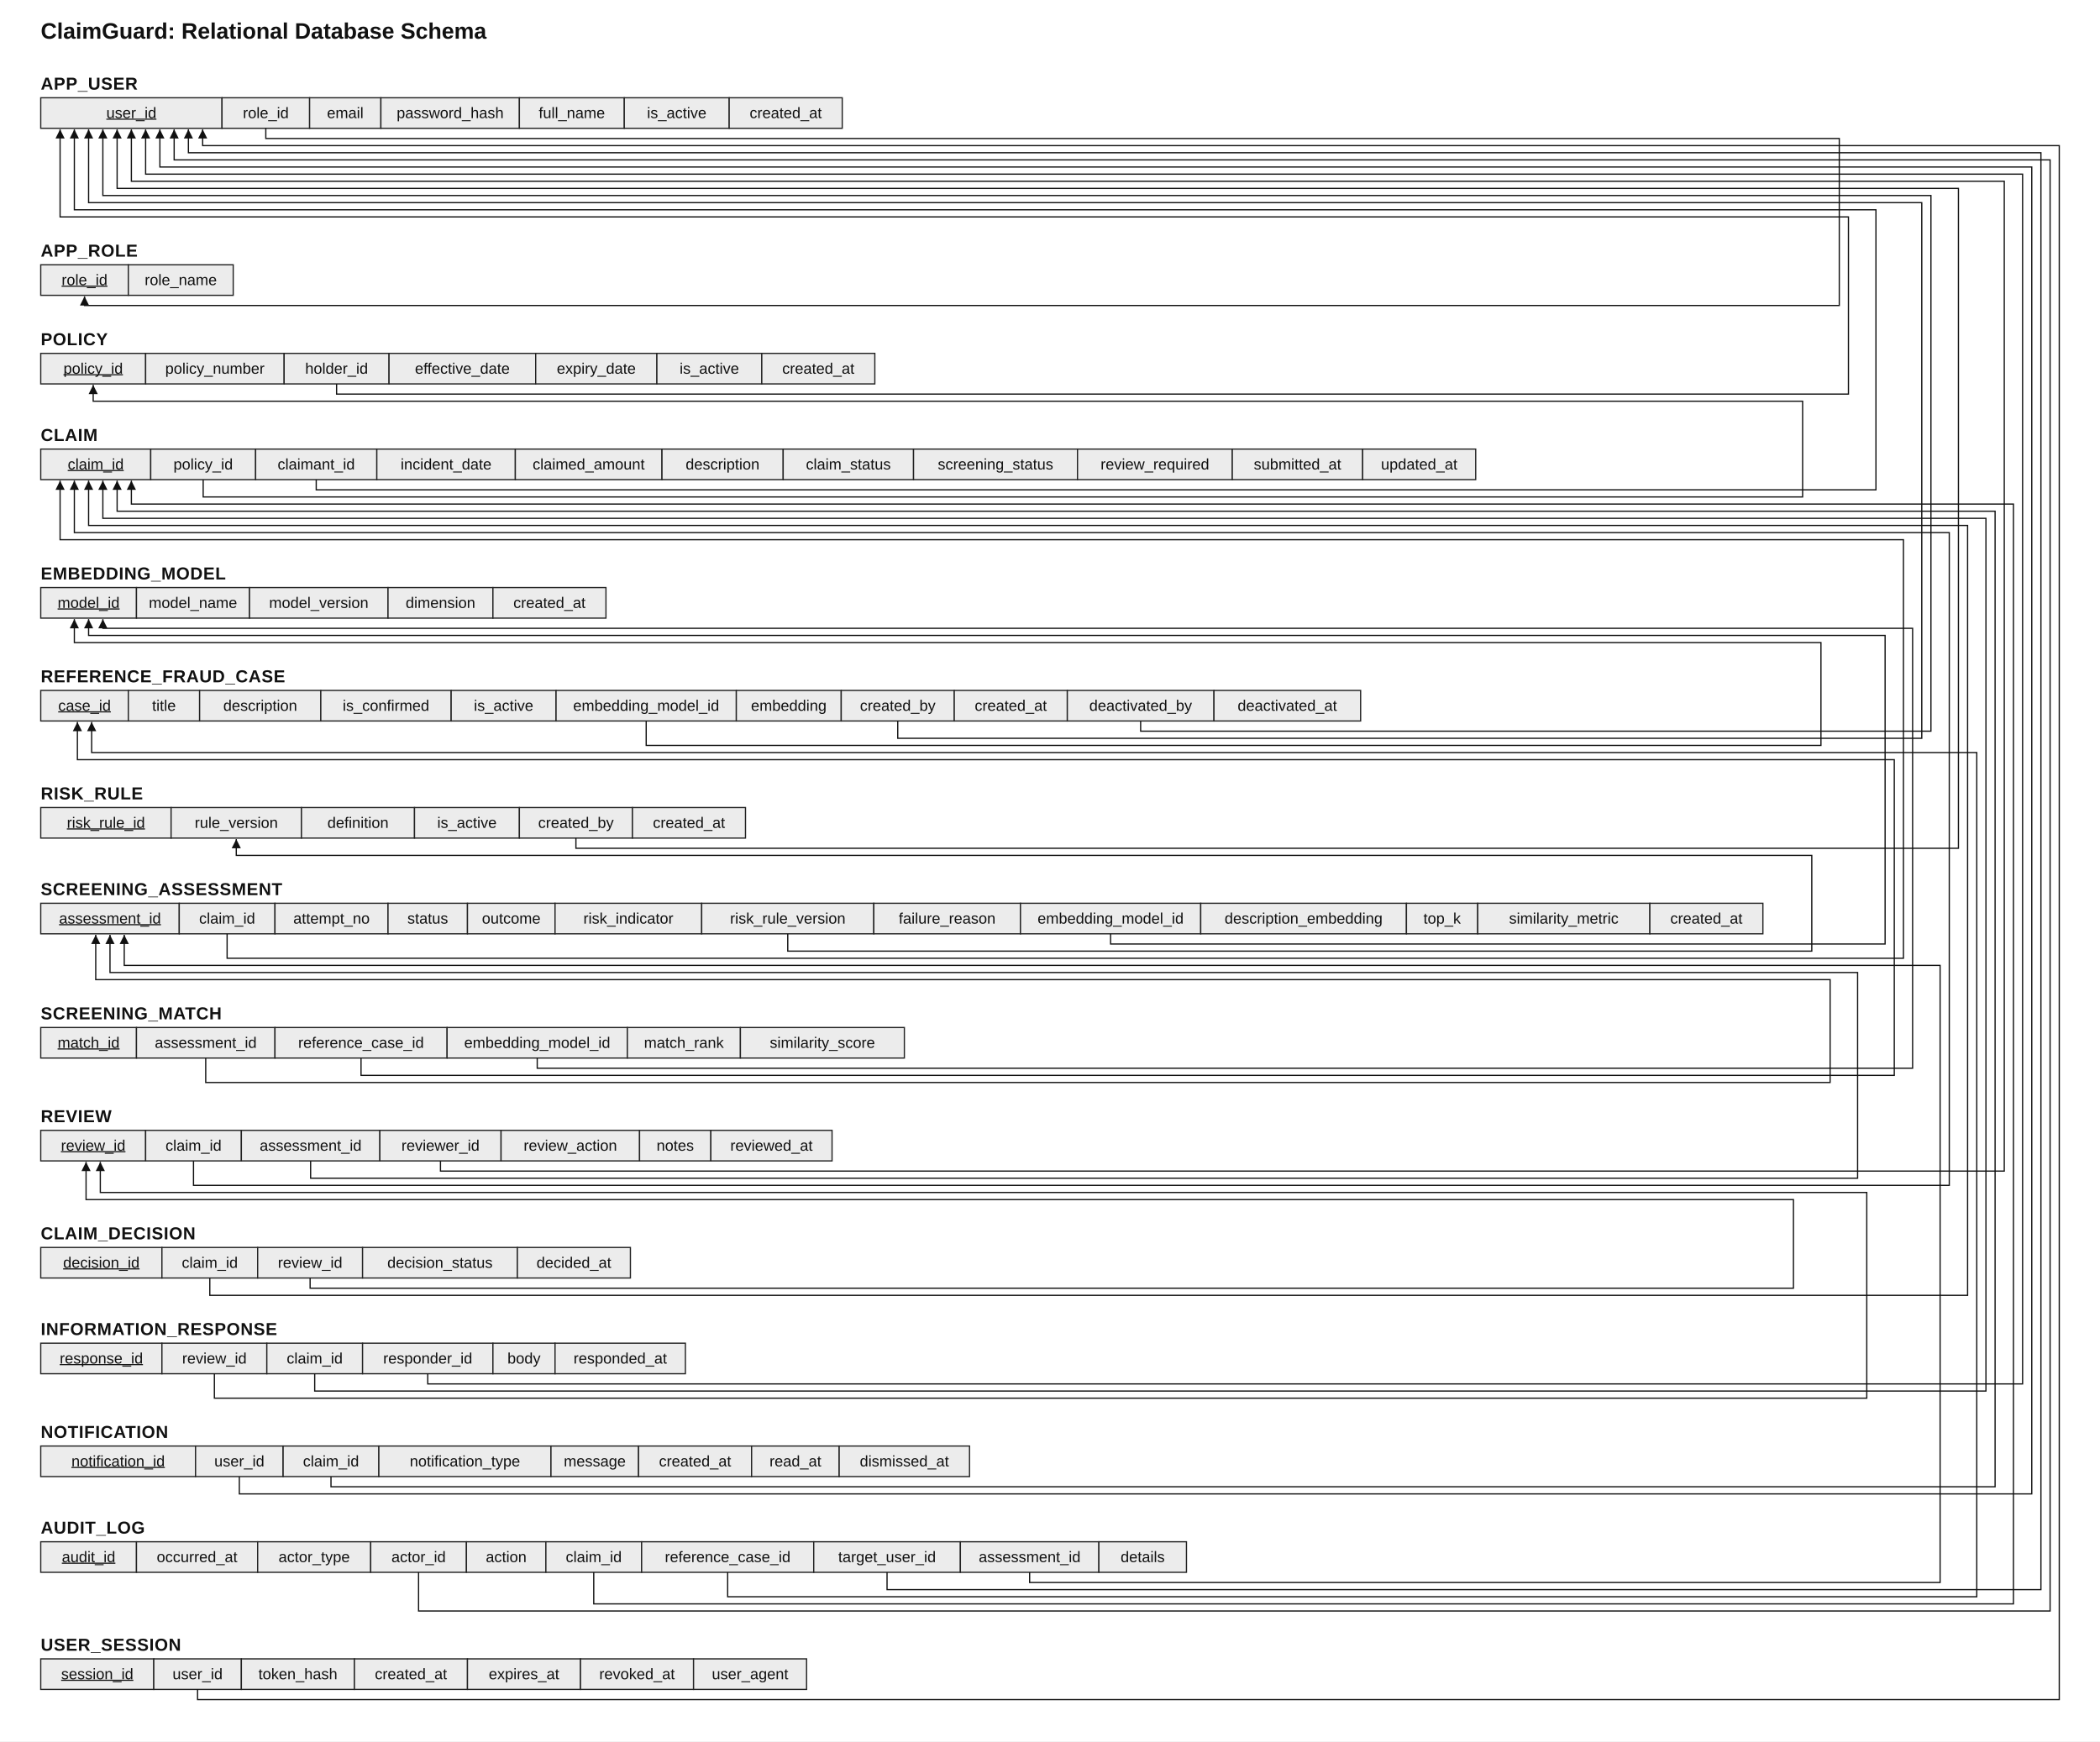
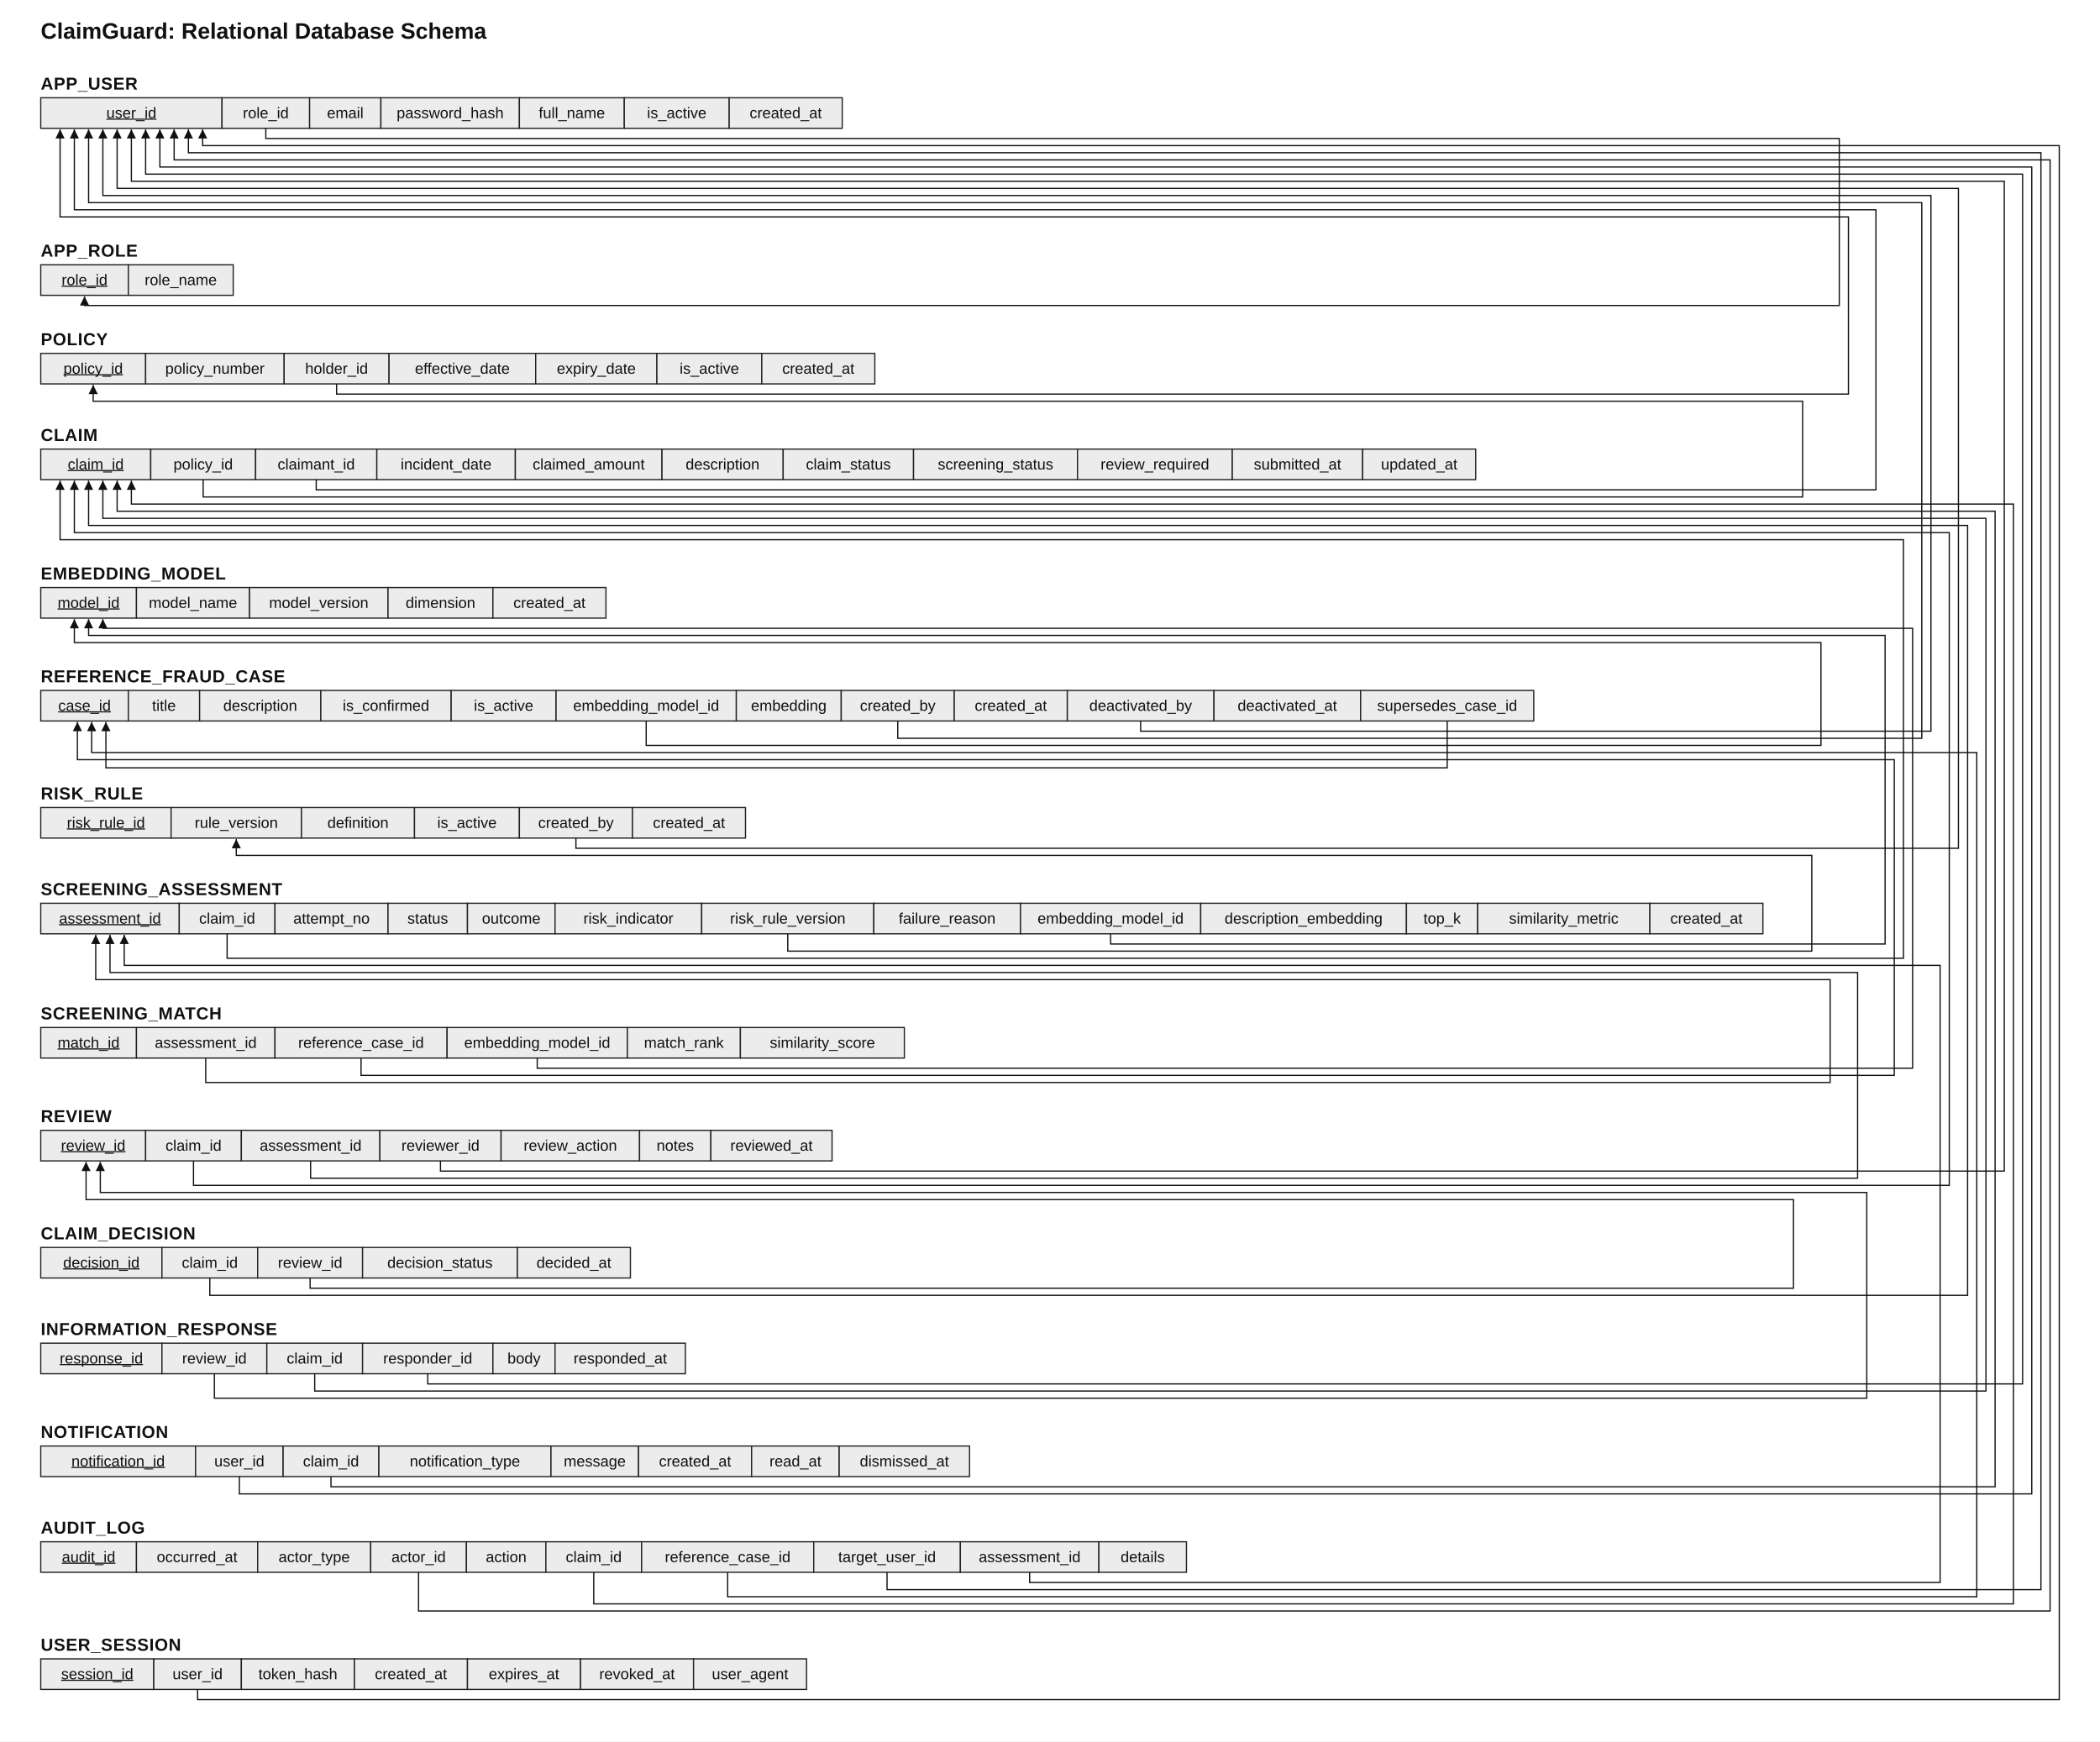
<svg xmlns="http://www.w3.org/2000/svg" width="2062" height="1710" viewBox="0 0 2062 1710" font-family="Arial, Helvetica, sans-serif">
  <defs>
    <marker id="ah" viewBox="0 0 10 10" refX="10" refY="5" markerWidth="9" markerHeight="11" orient="auto" markerUnits="userSpaceOnUse">
      <path d="M0,0 L10,5 L0,10 z" fill="#111" />
    </marker>
  </defs>
  <rect width="2062" height="1710" fill="#fff" />
  <text x="40" y="38" font-size="22" font-weight="bold" fill="#111">ClaimGuard: Relational Database Schema</text>
  <text x="40" y="88" font-size="17" font-weight="bold" fill="#111" letter-spacing="0.5">APP_USER</text>
  <rect x="40" y="96" width="178" height="30" fill="#ececec" stroke="#222" stroke-width="1.2" />
  <text x="129.0" y="116.0" font-size="15" text-anchor="middle" fill="#111" text-decoration="underline">user_id</text>
  <rect x="218" y="96" width="86" height="30" fill="#ececec" stroke="#222" stroke-width="1.2" />
  <text x="261.0" y="116.0" font-size="15" text-anchor="middle" fill="#111">role_id</text>
  <rect x="304" y="96" width="70" height="30" fill="#ececec" stroke="#222" stroke-width="1.2" />
  <text x="339.0" y="116.0" font-size="15" text-anchor="middle" fill="#111">email</text>
  <rect x="374" y="96" width="136" height="30" fill="#ececec" stroke="#222" stroke-width="1.2" />
  <text x="442.0" y="116.0" font-size="15" text-anchor="middle" fill="#111">password_hash</text>
  <rect x="510" y="96" width="103" height="30" fill="#ececec" stroke="#222" stroke-width="1.2" />
  <text x="561.5" y="116.0" font-size="15" text-anchor="middle" fill="#111">full_name</text>
  <rect x="613" y="96" width="103" height="30" fill="#ececec" stroke="#222" stroke-width="1.2" />
  <text x="664.5" y="116.0" font-size="15" text-anchor="middle" fill="#111">is_active</text>
  <rect x="716" y="96" width="111" height="30" fill="#ececec" stroke="#222" stroke-width="1.2" />
  <text x="771.5" y="116.0" font-size="15" text-anchor="middle" fill="#111">created_at</text>
  <text x="40" y="252" font-size="17" font-weight="bold" fill="#111" letter-spacing="0.5">APP_ROLE</text>
  <rect x="40" y="260" width="86" height="30" fill="#ececec" stroke="#222" stroke-width="1.2" />
  <text x="83.0" y="280.0" font-size="15" text-anchor="middle" fill="#111" text-decoration="underline">role_id</text>
  <rect x="126" y="260" width="103" height="30" fill="#ececec" stroke="#222" stroke-width="1.2" />
  <text x="177.5" y="280.0" font-size="15" text-anchor="middle" fill="#111">role_name</text>
  <text x="40" y="339" font-size="17" font-weight="bold" fill="#111" letter-spacing="0.5">POLICY</text>
  <rect x="40" y="347" width="103" height="30" fill="#ececec" stroke="#222" stroke-width="1.2" />
  <text x="91.5" y="367.0" font-size="15" text-anchor="middle" fill="#111" text-decoration="underline">policy_id</text>
  <rect x="143" y="347" width="136" height="30" fill="#ececec" stroke="#222" stroke-width="1.2" />
  <text x="211.0" y="367.0" font-size="15" text-anchor="middle" fill="#111">policy_number</text>
  <rect x="279" y="347" width="103" height="30" fill="#ececec" stroke="#222" stroke-width="1.2" />
  <text x="330.5" y="367.0" font-size="15" text-anchor="middle" fill="#111">holder_id</text>
  <rect x="382" y="347" width="144" height="30" fill="#ececec" stroke="#222" stroke-width="1.2" />
  <text x="454.0" y="367.0" font-size="15" text-anchor="middle" fill="#111">effective_date</text>
  <rect x="526" y="347" width="119" height="30" fill="#ececec" stroke="#222" stroke-width="1.2" />
  <text x="585.5" y="367.0" font-size="15" text-anchor="middle" fill="#111">expiry_date</text>
  <rect x="645" y="347" width="103" height="30" fill="#ececec" stroke="#222" stroke-width="1.2" />
  <text x="696.5" y="367.0" font-size="15" text-anchor="middle" fill="#111">is_active</text>
  <rect x="748" y="347" width="111" height="30" fill="#ececec" stroke="#222" stroke-width="1.2" />
  <text x="803.5" y="367.0" font-size="15" text-anchor="middle" fill="#111">created_at</text>
  <text x="40" y="433" font-size="17" font-weight="bold" fill="#111" letter-spacing="0.5">CLAIM</text>
  <rect x="40" y="441" width="108" height="30" fill="#ececec" stroke="#222" stroke-width="1.2" />
  <text x="94.0" y="461.0" font-size="15" text-anchor="middle" fill="#111" text-decoration="underline">claim_id</text>
  <rect x="148" y="441" width="103" height="30" fill="#ececec" stroke="#222" stroke-width="1.2" />
  <text x="199.5" y="461.0" font-size="15" text-anchor="middle" fill="#111">policy_id</text>
  <rect x="251" y="441" width="119" height="30" fill="#ececec" stroke="#222" stroke-width="1.2" />
  <text x="310.5" y="461.0" font-size="15" text-anchor="middle" fill="#111">claimant_id</text>
  <rect x="370" y="441" width="136" height="30" fill="#ececec" stroke="#222" stroke-width="1.2" />
  <text x="438.0" y="461.0" font-size="15" text-anchor="middle" fill="#111">incident_date</text>
  <rect x="506" y="441" width="144" height="30" fill="#ececec" stroke="#222" stroke-width="1.2" />
  <text x="578.0" y="461.0" font-size="15" text-anchor="middle" fill="#111">claimed_amount</text>
  <rect x="650" y="441" width="119" height="30" fill="#ececec" stroke="#222" stroke-width="1.2" />
  <text x="709.5" y="461.0" font-size="15" text-anchor="middle" fill="#111">description</text>
  <rect x="769" y="441" width="128" height="30" fill="#ececec" stroke="#222" stroke-width="1.2" />
  <text x="833.0" y="461.0" font-size="15" text-anchor="middle" fill="#111">claim_status</text>
  <rect x="897" y="441" width="161" height="30" fill="#ececec" stroke="#222" stroke-width="1.2" />
  <text x="977.5" y="461.0" font-size="15" text-anchor="middle" fill="#111">screening_status</text>
  <rect x="1058" y="441" width="152" height="30" fill="#ececec" stroke="#222" stroke-width="1.2" />
  <text x="1134.0" y="461.0" font-size="15" text-anchor="middle" fill="#111">review_required</text>
  <rect x="1210" y="441" width="128" height="30" fill="#ececec" stroke="#222" stroke-width="1.2" />
  <text x="1274.0" y="461.0" font-size="15" text-anchor="middle" fill="#111">submitted_at</text>
  <rect x="1338" y="441" width="111" height="30" fill="#ececec" stroke="#222" stroke-width="1.2" />
  <text x="1393.5" y="461.0" font-size="15" text-anchor="middle" fill="#111">updated_at</text>
  <text x="40" y="569" font-size="17" font-weight="bold" fill="#111" letter-spacing="0.5">EMBEDDING_MODEL</text>
  <rect x="40" y="577" width="94" height="30" fill="#ececec" stroke="#222" stroke-width="1.2" />
  <text x="87.0" y="597.0" font-size="15" text-anchor="middle" fill="#111" text-decoration="underline">model_id</text>
  <rect x="134" y="577" width="111" height="30" fill="#ececec" stroke="#222" stroke-width="1.2" />
  <text x="189.5" y="597.0" font-size="15" text-anchor="middle" fill="#111">model_name</text>
  <rect x="245" y="577" width="136" height="30" fill="#ececec" stroke="#222" stroke-width="1.2" />
  <text x="313.0" y="597.0" font-size="15" text-anchor="middle" fill="#111">model_version</text>
  <rect x="381" y="577" width="103" height="30" fill="#ececec" stroke="#222" stroke-width="1.2" />
  <text x="432.5" y="597.0" font-size="15" text-anchor="middle" fill="#111">dimension</text>
  <rect x="484" y="577" width="111" height="30" fill="#ececec" stroke="#222" stroke-width="1.2" />
  <text x="539.5" y="597.0" font-size="15" text-anchor="middle" fill="#111">created_at</text>
  <text x="40" y="670" font-size="17" font-weight="bold" fill="#111" letter-spacing="0.5">REFERENCE_FRAUD_CASE</text>
  <rect x="40" y="678" width="86" height="30" fill="#ececec" stroke="#222" stroke-width="1.2" />
  <text x="83.0" y="698.0" font-size="15" text-anchor="middle" fill="#111" text-decoration="underline">case_id</text>
  <rect x="126" y="678" width="70" height="30" fill="#ececec" stroke="#222" stroke-width="1.2" />
  <text x="161.0" y="698.0" font-size="15" text-anchor="middle" fill="#111">title</text>
  <rect x="196" y="678" width="119" height="30" fill="#ececec" stroke="#222" stroke-width="1.2" />
  <text x="255.5" y="698.0" font-size="15" text-anchor="middle" fill="#111">description</text>
  <rect x="315" y="678" width="128" height="30" fill="#ececec" stroke="#222" stroke-width="1.2" />
  <text x="379.0" y="698.0" font-size="15" text-anchor="middle" fill="#111">is_confirmed</text>
  <rect x="443" y="678" width="103" height="30" fill="#ececec" stroke="#222" stroke-width="1.2" />
  <text x="494.5" y="698.0" font-size="15" text-anchor="middle" fill="#111">is_active</text>
  <rect x="546" y="678" width="177" height="30" fill="#ececec" stroke="#222" stroke-width="1.2" />
  <text x="634.5" y="698.0" font-size="15" text-anchor="middle" fill="#111">embedding_model_id</text>
  <rect x="723" y="678" width="103" height="30" fill="#ececec" stroke="#222" stroke-width="1.2" />
  <text x="774.5" y="698.0" font-size="15" text-anchor="middle" fill="#111">embedding</text>
  <rect x="826" y="678" width="111" height="30" fill="#ececec" stroke="#222" stroke-width="1.2" />
  <text x="881.5" y="698.0" font-size="15" text-anchor="middle" fill="#111">created_by</text>
  <rect x="937" y="678" width="111" height="30" fill="#ececec" stroke="#222" stroke-width="1.2" />
  <text x="992.5" y="698.0" font-size="15" text-anchor="middle" fill="#111">created_at</text>
  <rect x="1048" y="678" width="144" height="30" fill="#ececec" stroke="#222" stroke-width="1.2" />
  <text x="1120.0" y="698.0" font-size="15" text-anchor="middle" fill="#111">deactivated_by</text>
  <rect x="1192" y="678" width="144" height="30" fill="#ececec" stroke="#222" stroke-width="1.2" />
  <text x="1264.0" y="698.0" font-size="15" text-anchor="middle" fill="#111">deactivated_at</text>
+   <rect x="1336" y="678" width="170" height="30" fill="#ececec" stroke="#222" stroke-width="1.2" />
+   <text x="1421.0" y="698.0" font-size="15" text-anchor="middle" fill="#111">supersedes_case_id</text>
  <text x="40" y="785" font-size="17" font-weight="bold" fill="#111" letter-spacing="0.5">RISK_RULE</text>
  <rect x="40" y="793" width="128" height="30" fill="#ececec" stroke="#222" stroke-width="1.2" />
  <text x="104.0" y="813.0" font-size="15" text-anchor="middle" fill="#111" text-decoration="underline">risk_rule_id</text>
  <rect x="168" y="793" width="128" height="30" fill="#ececec" stroke="#222" stroke-width="1.2" />
  <text x="232.0" y="813.0" font-size="15" text-anchor="middle" fill="#111">rule_version</text>
  <rect x="296" y="793" width="111" height="30" fill="#ececec" stroke="#222" stroke-width="1.2" />
  <text x="351.5" y="813.0" font-size="15" text-anchor="middle" fill="#111">definition</text>
  <rect x="407" y="793" width="103" height="30" fill="#ececec" stroke="#222" stroke-width="1.2" />
  <text x="458.5" y="813.0" font-size="15" text-anchor="middle" fill="#111">is_active</text>
  <rect x="510" y="793" width="111" height="30" fill="#ececec" stroke="#222" stroke-width="1.2" />
  <text x="565.5" y="813.0" font-size="15" text-anchor="middle" fill="#111">created_by</text>
  <rect x="621" y="793" width="111" height="30" fill="#ececec" stroke="#222" stroke-width="1.2" />
  <text x="676.5" y="813.0" font-size="15" text-anchor="middle" fill="#111">created_at</text>
  <text x="40" y="879" font-size="17" font-weight="bold" fill="#111" letter-spacing="0.5">SCREENING_ASSESSMENT</text>
  <rect x="40" y="887" width="136" height="30" fill="#ececec" stroke="#222" stroke-width="1.2" />
  <text x="108.0" y="907.0" font-size="15" text-anchor="middle" fill="#111" text-decoration="underline">assessment_id</text>
  <rect x="176" y="887" width="94" height="30" fill="#ececec" stroke="#222" stroke-width="1.2" />
  <text x="223.0" y="907.0" font-size="15" text-anchor="middle" fill="#111">claim_id</text>
  <rect x="270" y="887" width="111" height="30" fill="#ececec" stroke="#222" stroke-width="1.2" />
  <text x="325.5" y="907.0" font-size="15" text-anchor="middle" fill="#111">attempt_no</text>
  <rect x="381" y="887" width="78" height="30" fill="#ececec" stroke="#222" stroke-width="1.2" />
  <text x="420.0" y="907.0" font-size="15" text-anchor="middle" fill="#111">status</text>
  <rect x="459" y="887" width="86" height="30" fill="#ececec" stroke="#222" stroke-width="1.2" />
  <text x="502.0" y="907.0" font-size="15" text-anchor="middle" fill="#111">outcome</text>
  <rect x="545" y="887" width="144" height="30" fill="#ececec" stroke="#222" stroke-width="1.2" />
  <text x="617.0" y="907.0" font-size="15" text-anchor="middle" fill="#111">risk_indicator</text>
  <rect x="689" y="887" width="169" height="30" fill="#ececec" stroke="#222" stroke-width="1.2" />
  <text x="773.5" y="907.0" font-size="15" text-anchor="middle" fill="#111">risk_rule_version</text>
  <rect x="858" y="887" width="144" height="30" fill="#ececec" stroke="#222" stroke-width="1.2" />
  <text x="930.0" y="907.0" font-size="15" text-anchor="middle" fill="#111">failure_reason</text>
  <rect x="1002" y="887" width="177" height="30" fill="#ececec" stroke="#222" stroke-width="1.2" />
  <text x="1090.5" y="907.0" font-size="15" text-anchor="middle" fill="#111">embedding_model_id</text>
  <rect x="1179" y="887" width="202" height="30" fill="#ececec" stroke="#222" stroke-width="1.2" />
  <text x="1280.0" y="907.0" font-size="15" text-anchor="middle" fill="#111">description_embedding</text>
  <rect x="1381" y="887" width="70" height="30" fill="#ececec" stroke="#222" stroke-width="1.2" />
  <text x="1416.0" y="907.0" font-size="15" text-anchor="middle" fill="#111">top_k</text>
  <rect x="1451" y="887" width="169" height="30" fill="#ececec" stroke="#222" stroke-width="1.2" />
  <text x="1535.5" y="907.0" font-size="15" text-anchor="middle" fill="#111">similarity_metric</text>
  <rect x="1620" y="887" width="111" height="30" fill="#ececec" stroke="#222" stroke-width="1.2" />
  <text x="1675.5" y="907.0" font-size="15" text-anchor="middle" fill="#111">created_at</text>
  <text x="40" y="1001" font-size="17" font-weight="bold" fill="#111" letter-spacing="0.5">SCREENING_MATCH</text>
  <rect x="40" y="1009" width="94" height="30" fill="#ececec" stroke="#222" stroke-width="1.2" />
  <text x="87.0" y="1029.0" font-size="15" text-anchor="middle" fill="#111" text-decoration="underline">match_id</text>
  <rect x="134" y="1009" width="136" height="30" fill="#ececec" stroke="#222" stroke-width="1.2" />
  <text x="202.0" y="1029.0" font-size="15" text-anchor="middle" fill="#111">assessment_id</text>
  <rect x="270" y="1009" width="169" height="30" fill="#ececec" stroke="#222" stroke-width="1.2" />
  <text x="354.5" y="1029.0" font-size="15" text-anchor="middle" fill="#111">reference_case_id</text>
  <rect x="439" y="1009" width="177" height="30" fill="#ececec" stroke="#222" stroke-width="1.2" />
  <text x="527.5" y="1029.0" font-size="15" text-anchor="middle" fill="#111">embedding_model_id</text>
  <rect x="616" y="1009" width="111" height="30" fill="#ececec" stroke="#222" stroke-width="1.2" />
  <text x="671.5" y="1029.0" font-size="15" text-anchor="middle" fill="#111">match_rank</text>
  <rect x="727" y="1009" width="161" height="30" fill="#ececec" stroke="#222" stroke-width="1.2" />
  <text x="807.5" y="1029.0" font-size="15" text-anchor="middle" fill="#111">similarity_score</text>
  <text x="40" y="1102" font-size="17" font-weight="bold" fill="#111" letter-spacing="0.5">REVIEW</text>
  <rect x="40" y="1110" width="103" height="30" fill="#ececec" stroke="#222" stroke-width="1.2" />
  <text x="91.5" y="1130.0" font-size="15" text-anchor="middle" fill="#111" text-decoration="underline">review_id</text>
  <rect x="143" y="1110" width="94" height="30" fill="#ececec" stroke="#222" stroke-width="1.2" />
  <text x="190.0" y="1130.0" font-size="15" text-anchor="middle" fill="#111">claim_id</text>
  <rect x="237" y="1110" width="136" height="30" fill="#ececec" stroke="#222" stroke-width="1.2" />
  <text x="305.0" y="1130.0" font-size="15" text-anchor="middle" fill="#111">assessment_id</text>
  <rect x="373" y="1110" width="119" height="30" fill="#ececec" stroke="#222" stroke-width="1.2" />
  <text x="432.5" y="1130.0" font-size="15" text-anchor="middle" fill="#111">reviewer_id</text>
  <rect x="492" y="1110" width="136" height="30" fill="#ececec" stroke="#222" stroke-width="1.2" />
  <text x="560.0" y="1130.0" font-size="15" text-anchor="middle" fill="#111">review_action</text>
  <rect x="628" y="1110" width="70" height="30" fill="#ececec" stroke="#222" stroke-width="1.2" />
  <text x="663.0" y="1130.0" font-size="15" text-anchor="middle" fill="#111">notes</text>
  <rect x="698" y="1110" width="119" height="30" fill="#ececec" stroke="#222" stroke-width="1.2" />
  <text x="757.5" y="1130.0" font-size="15" text-anchor="middle" fill="#111">reviewed_at</text>
  <text x="40" y="1217" font-size="17" font-weight="bold" fill="#111" letter-spacing="0.5">CLAIM_DECISION</text>
  <rect x="40" y="1225" width="119" height="30" fill="#ececec" stroke="#222" stroke-width="1.2" />
  <text x="99.5" y="1245.0" font-size="15" text-anchor="middle" fill="#111" text-decoration="underline">decision_id</text>
  <rect x="159" y="1225" width="94" height="30" fill="#ececec" stroke="#222" stroke-width="1.2" />
  <text x="206.0" y="1245.0" font-size="15" text-anchor="middle" fill="#111">claim_id</text>
  <rect x="253" y="1225" width="103" height="30" fill="#ececec" stroke="#222" stroke-width="1.2" />
  <text x="304.5" y="1245.0" font-size="15" text-anchor="middle" fill="#111">review_id</text>
  <rect x="356" y="1225" width="152" height="30" fill="#ececec" stroke="#222" stroke-width="1.2" />
  <text x="432.0" y="1245.0" font-size="15" text-anchor="middle" fill="#111">decision_status</text>
  <rect x="508" y="1225" width="111" height="30" fill="#ececec" stroke="#222" stroke-width="1.2" />
  <text x="563.5" y="1245.0" font-size="15" text-anchor="middle" fill="#111">decided_at</text>
  <text x="40" y="1311" font-size="17" font-weight="bold" fill="#111" letter-spacing="0.5">INFORMATION_RESPONSE</text>
  <rect x="40" y="1319" width="119" height="30" fill="#ececec" stroke="#222" stroke-width="1.2" />
  <text x="99.5" y="1339.0" font-size="15" text-anchor="middle" fill="#111" text-decoration="underline">response_id</text>
  <rect x="159" y="1319" width="103" height="30" fill="#ececec" stroke="#222" stroke-width="1.2" />
  <text x="210.5" y="1339.0" font-size="15" text-anchor="middle" fill="#111">review_id</text>
  <rect x="262" y="1319" width="94" height="30" fill="#ececec" stroke="#222" stroke-width="1.2" />
  <text x="309.0" y="1339.0" font-size="15" text-anchor="middle" fill="#111">claim_id</text>
  <rect x="356" y="1319" width="128" height="30" fill="#ececec" stroke="#222" stroke-width="1.2" />
  <text x="420.0" y="1339.0" font-size="15" text-anchor="middle" fill="#111">responder_id</text>
  <rect x="484" y="1319" width="61" height="30" fill="#ececec" stroke="#222" stroke-width="1.2" />
  <text x="514.5" y="1339.0" font-size="15" text-anchor="middle" fill="#111">body</text>
  <rect x="545" y="1319" width="128" height="30" fill="#ececec" stroke="#222" stroke-width="1.2" />
  <text x="609.0" y="1339.0" font-size="15" text-anchor="middle" fill="#111">responded_at</text>
  <text x="40" y="1412" font-size="17" font-weight="bold" fill="#111" letter-spacing="0.5">NOTIFICATION</text>
  <rect x="40" y="1420" width="152" height="30" fill="#ececec" stroke="#222" stroke-width="1.2" />
  <text x="116.0" y="1440.0" font-size="15" text-anchor="middle" fill="#111" text-decoration="underline">notification_id</text>
  <rect x="192" y="1420" width="86" height="30" fill="#ececec" stroke="#222" stroke-width="1.2" />
  <text x="235.0" y="1440.0" font-size="15" text-anchor="middle" fill="#111">user_id</text>
  <rect x="278" y="1420" width="94" height="30" fill="#ececec" stroke="#222" stroke-width="1.2" />
  <text x="325.0" y="1440.0" font-size="15" text-anchor="middle" fill="#111">claim_id</text>
  <rect x="372" y="1420" width="169" height="30" fill="#ececec" stroke="#222" stroke-width="1.2" />
  <text x="456.5" y="1440.0" font-size="15" text-anchor="middle" fill="#111">notification_type</text>
  <rect x="541" y="1420" width="86" height="30" fill="#ececec" stroke="#222" stroke-width="1.2" />
  <text x="584.0" y="1440.0" font-size="15" text-anchor="middle" fill="#111">message</text>
  <rect x="627" y="1420" width="111" height="30" fill="#ececec" stroke="#222" stroke-width="1.2" />
  <text x="682.5" y="1440.0" font-size="15" text-anchor="middle" fill="#111">created_at</text>
  <rect x="738" y="1420" width="86" height="30" fill="#ececec" stroke="#222" stroke-width="1.2" />
  <text x="781.0" y="1440.0" font-size="15" text-anchor="middle" fill="#111">read_at</text>
  <rect x="824" y="1420" width="128" height="30" fill="#ececec" stroke="#222" stroke-width="1.2" />
  <text x="888.0" y="1440.0" font-size="15" text-anchor="middle" fill="#111">dismissed_at</text>
  <text x="40" y="1506" font-size="17" font-weight="bold" fill="#111" letter-spacing="0.5">AUDIT_LOG</text>
  <rect x="40" y="1514" width="94" height="30" fill="#ececec" stroke="#222" stroke-width="1.2" />
  <text x="87.0" y="1534.0" font-size="15" text-anchor="middle" fill="#111" text-decoration="underline">audit_id</text>
  <rect x="134" y="1514" width="119" height="30" fill="#ececec" stroke="#222" stroke-width="1.2" />
  <text x="193.5" y="1534.0" font-size="15" text-anchor="middle" fill="#111">occurred_at</text>
  <rect x="253" y="1514" width="111" height="30" fill="#ececec" stroke="#222" stroke-width="1.2" />
  <text x="308.5" y="1534.0" font-size="15" text-anchor="middle" fill="#111">actor_type</text>
  <rect x="364" y="1514" width="94" height="30" fill="#ececec" stroke="#222" stroke-width="1.2" />
  <text x="411.0" y="1534.0" font-size="15" text-anchor="middle" fill="#111">actor_id</text>
  <rect x="458" y="1514" width="78" height="30" fill="#ececec" stroke="#222" stroke-width="1.2" />
  <text x="497.0" y="1534.0" font-size="15" text-anchor="middle" fill="#111">action</text>
  <rect x="536" y="1514" width="94" height="30" fill="#ececec" stroke="#222" stroke-width="1.2" />
  <text x="583.0" y="1534.0" font-size="15" text-anchor="middle" fill="#111">claim_id</text>
  <rect x="630" y="1514" width="169" height="30" fill="#ececec" stroke="#222" stroke-width="1.2" />
  <text x="714.5" y="1534.0" font-size="15" text-anchor="middle" fill="#111">reference_case_id</text>
  <rect x="799" y="1514" width="144" height="30" fill="#ececec" stroke="#222" stroke-width="1.2" />
  <text x="871.0" y="1534.0" font-size="15" text-anchor="middle" fill="#111">target_user_id</text>
  <rect x="943" y="1514" width="136" height="30" fill="#ececec" stroke="#222" stroke-width="1.2" />
  <text x="1011.0" y="1534.0" font-size="15" text-anchor="middle" fill="#111">assessment_id</text>
  <rect x="1079" y="1514" width="86" height="30" fill="#ececec" stroke="#222" stroke-width="1.2" />
  <text x="1122.0" y="1534.0" font-size="15" text-anchor="middle" fill="#111">details</text>
  <text x="40" y="1621" font-size="17" font-weight="bold" fill="#111" letter-spacing="0.5">USER_SESSION</text>
  <rect x="40" y="1629" width="111" height="30" fill="#ececec" stroke="#222" stroke-width="1.2" />
  <text x="95.5" y="1649.0" font-size="15" text-anchor="middle" fill="#111" text-decoration="underline">session_id</text>
  <rect x="151" y="1629" width="86" height="30" fill="#ececec" stroke="#222" stroke-width="1.2" />
  <text x="194.0" y="1649.0" font-size="15" text-anchor="middle" fill="#111">user_id</text>
  <rect x="237" y="1629" width="111" height="30" fill="#ececec" stroke="#222" stroke-width="1.2" />
  <text x="292.5" y="1649.0" font-size="15" text-anchor="middle" fill="#111">token_hash</text>
  <rect x="348" y="1629" width="111" height="30" fill="#ececec" stroke="#222" stroke-width="1.2" />
  <text x="403.5" y="1649.0" font-size="15" text-anchor="middle" fill="#111">created_at</text>
  <rect x="459" y="1629" width="111" height="30" fill="#ececec" stroke="#222" stroke-width="1.2" />
  <text x="514.5" y="1649.0" font-size="15" text-anchor="middle" fill="#111">expires_at</text>
  <rect x="570" y="1629" width="111" height="30" fill="#ececec" stroke="#222" stroke-width="1.2" />
  <text x="625.5" y="1649.0" font-size="15" text-anchor="middle" fill="#111">revoked_at</text>
  <rect x="681" y="1629" width="111" height="30" fill="#ececec" stroke="#222" stroke-width="1.2" />
  <text x="736.5" y="1649.0" font-size="15" text-anchor="middle" fill="#111">user_agent</text>
  <path d="M261.0,126.0 L261.0,136.0 L1806.0,136.0 L1806.0,300.0 L83.0,300.0 L83.0,291.0" fill="none" stroke="#111" stroke-width="1.2" marker-end="url(#ah)" />
  <path d="M330.5,377.0 L330.5,387.0 L1815.0,387.0 L1815.0,213.0 L59.0,213.0 L59.0,127.0" fill="none" stroke="#111" stroke-width="1.2" marker-end="url(#ah)" />
  <path d="M199.5,471.0 L199.5,488.0 L1770.0,488.0 L1770.0,394.0 L91.5,394.0 L91.5,378.0" fill="none" stroke="#111" stroke-width="1.2" marker-end="url(#ah)" />
  <path d="M310.5,471.0 L310.5,481.0 L1842.0,481.0 L1842.0,206.0 L73.0,206.0 L73.0,127.0" fill="none" stroke="#111" stroke-width="1.2" marker-end="url(#ah)" />
  <path d="M634.5,708.0 L634.5,732.0 L1788.0,732.0 L1788.0,631.0 L73.0,631.0 L73.0,608.0" fill="none" stroke="#111" stroke-width="1.2" marker-end="url(#ah)" />
  <path d="M881.5,708.0 L881.5,725.0 L1887.0,725.0 L1887.0,199.0 L87.0,199.0 L87.0,127.0" fill="none" stroke="#111" stroke-width="1.2" marker-end="url(#ah)" />
  <path d="M1120.0,708.0 L1120.0,718.0 L1896.0,718.0 L1896.0,192.0 L101.0,192.0 L101.0,127.0" fill="none" stroke="#111" stroke-width="1.2" marker-end="url(#ah)" />
  <path d="M565.5,823.0 L565.5,833.0 L1923.0,833.0 L1923.0,185.0 L115.0,185.0 L115.0,127.0" fill="none" stroke="#111" stroke-width="1.2" marker-end="url(#ah)" />
  <path d="M223.0,917.0 L223.0,941.0 L1869.0,941.0 L1869.0,530.0 L59.0,530.0 L59.0,472.0" fill="none" stroke="#111" stroke-width="1.2" marker-end="url(#ah)" />
  <path d="M773.5,917.0 L773.5,934.0 L1779.0,934.0 L1779.0,840.0 L232.0,840.0 L232.0,824.0" fill="none" stroke="#111" stroke-width="1.2" marker-end="url(#ah)" />
  <path d="M1090.5,917.0 L1090.5,927.0 L1851.0,927.0 L1851.0,624.0 L87.0,624.0 L87.0,608.0" fill="none" stroke="#111" stroke-width="1.2" marker-end="url(#ah)" />
  <path d="M202.0,1039.0 L202.0,1063.0 L1797.0,1063.0 L1797.0,962.0 L94.0,962.0 L94.0,918.0" fill="none" stroke="#111" stroke-width="1.2" marker-end="url(#ah)" />
  <path d="M354.5,1039.0 L354.5,1056.0 L1860.0,1056.0 L1860.0,746.0 L76.0,746.0 L76.0,709.0" fill="none" stroke="#111" stroke-width="1.2" marker-end="url(#ah)" />
  <path d="M527.5,1039.0 L527.5,1049.0 L1878.0,1049.0 L1878.0,617.0 L101.0,617.0 L101.0,608.0" fill="none" stroke="#111" stroke-width="1.2" marker-end="url(#ah)" />
  <path d="M190.0,1140.0 L190.0,1164.0 L1914.0,1164.0 L1914.0,523.0 L73.0,523.0 L73.0,472.0" fill="none" stroke="#111" stroke-width="1.2" marker-end="url(#ah)" />
  <path d="M305.0,1140.0 L305.0,1157.0 L1824.0,1157.0 L1824.0,955.0 L108.0,955.0 L108.0,918.0" fill="none" stroke="#111" stroke-width="1.2" marker-end="url(#ah)" />
  <path d="M432.5,1140.0 L432.5,1150.0 L1968.0,1150.0 L1968.0,178.0 L129.0,178.0 L129.0,127.0" fill="none" stroke="#111" stroke-width="1.2" marker-end="url(#ah)" />
  <path d="M206.0,1255.0 L206.0,1272.0 L1932.0,1272.0 L1932.0,516.0 L87.0,516.0 L87.0,472.0" fill="none" stroke="#111" stroke-width="1.2" marker-end="url(#ah)" />
  <path d="M304.5,1255.0 L304.5,1265.0 L1761.0,1265.0 L1761.0,1178.0 L84.5,1178.0 L84.5,1141.0" fill="none" stroke="#111" stroke-width="1.2" marker-end="url(#ah)" />
  <path d="M210.5,1349.0 L210.5,1373.0 L1833.0,1373.0 L1833.0,1171.0 L98.5,1171.0 L98.5,1141.0" fill="none" stroke="#111" stroke-width="1.2" marker-end="url(#ah)" />
  <path d="M309.0,1349.0 L309.0,1366.0 L1950.0,1366.0 L1950.0,509.0 L101.0,509.0 L101.0,472.0" fill="none" stroke="#111" stroke-width="1.2" marker-end="url(#ah)" />
  <path d="M420.0,1349.0 L420.0,1359.0 L1986.0,1359.0 L1986.0,171.0 L143.0,171.0 L143.0,127.0" fill="none" stroke="#111" stroke-width="1.2" marker-end="url(#ah)" />
  <path d="M235.0,1450.0 L235.0,1467.0 L1995.0,1467.0 L1995.0,164.0 L157.0,164.0 L157.0,127.0" fill="none" stroke="#111" stroke-width="1.2" marker-end="url(#ah)" />
  <path d="M325.0,1450.0 L325.0,1460.0 L1959.0,1460.0 L1959.0,502.0 L115.0,502.0 L115.0,472.0" fill="none" stroke="#111" stroke-width="1.2" marker-end="url(#ah)" />
  <path d="M411.0,1544.0 L411.0,1582.0 L2013.0,1582.0 L2013.0,157.0 L171.0,157.0 L171.0,127.0" fill="none" stroke="#111" stroke-width="1.2" marker-end="url(#ah)" />
  <path d="M583.0,1544.0 L583.0,1575.0 L1977.0,1575.0 L1977.0,495.0 L129.0,495.0 L129.0,472.0" fill="none" stroke="#111" stroke-width="1.2" marker-end="url(#ah)" />
  <path d="M714.5,1544.0 L714.5,1568.0 L1941.0,1568.0 L1941.0,739.0 L90.0,739.0 L90.0,709.0" fill="none" stroke="#111" stroke-width="1.2" marker-end="url(#ah)" />
  <path d="M871.0,1544.0 L871.0,1561.0 L2004.0,1561.0 L2004.0,150.0 L185.0,150.0 L185.0,127.0" fill="none" stroke="#111" stroke-width="1.2" marker-end="url(#ah)" />
  <path d="M1011.0,1544.0 L1011.0,1554.0 L1905.0,1554.0 L1905.0,948.0 L122.0,948.0 L122.0,918.0" fill="none" stroke="#111" stroke-width="1.2" marker-end="url(#ah)" />
  <path d="M194.0,1659.0 L194.0,1669.0 L2022.0,1669.0 L2022.0,143.0 L199.0,143.0 L199.0,127.0" fill="none" stroke="#111" stroke-width="1.2" marker-end="url(#ah)" />
+   <path d="M1421.0,708.0 L1421.0,754.0 L104.0,754.0 L104.0,709.0" fill="none" stroke="#111" stroke-width="1.2" marker-end="url(#ah)" />
</svg>
